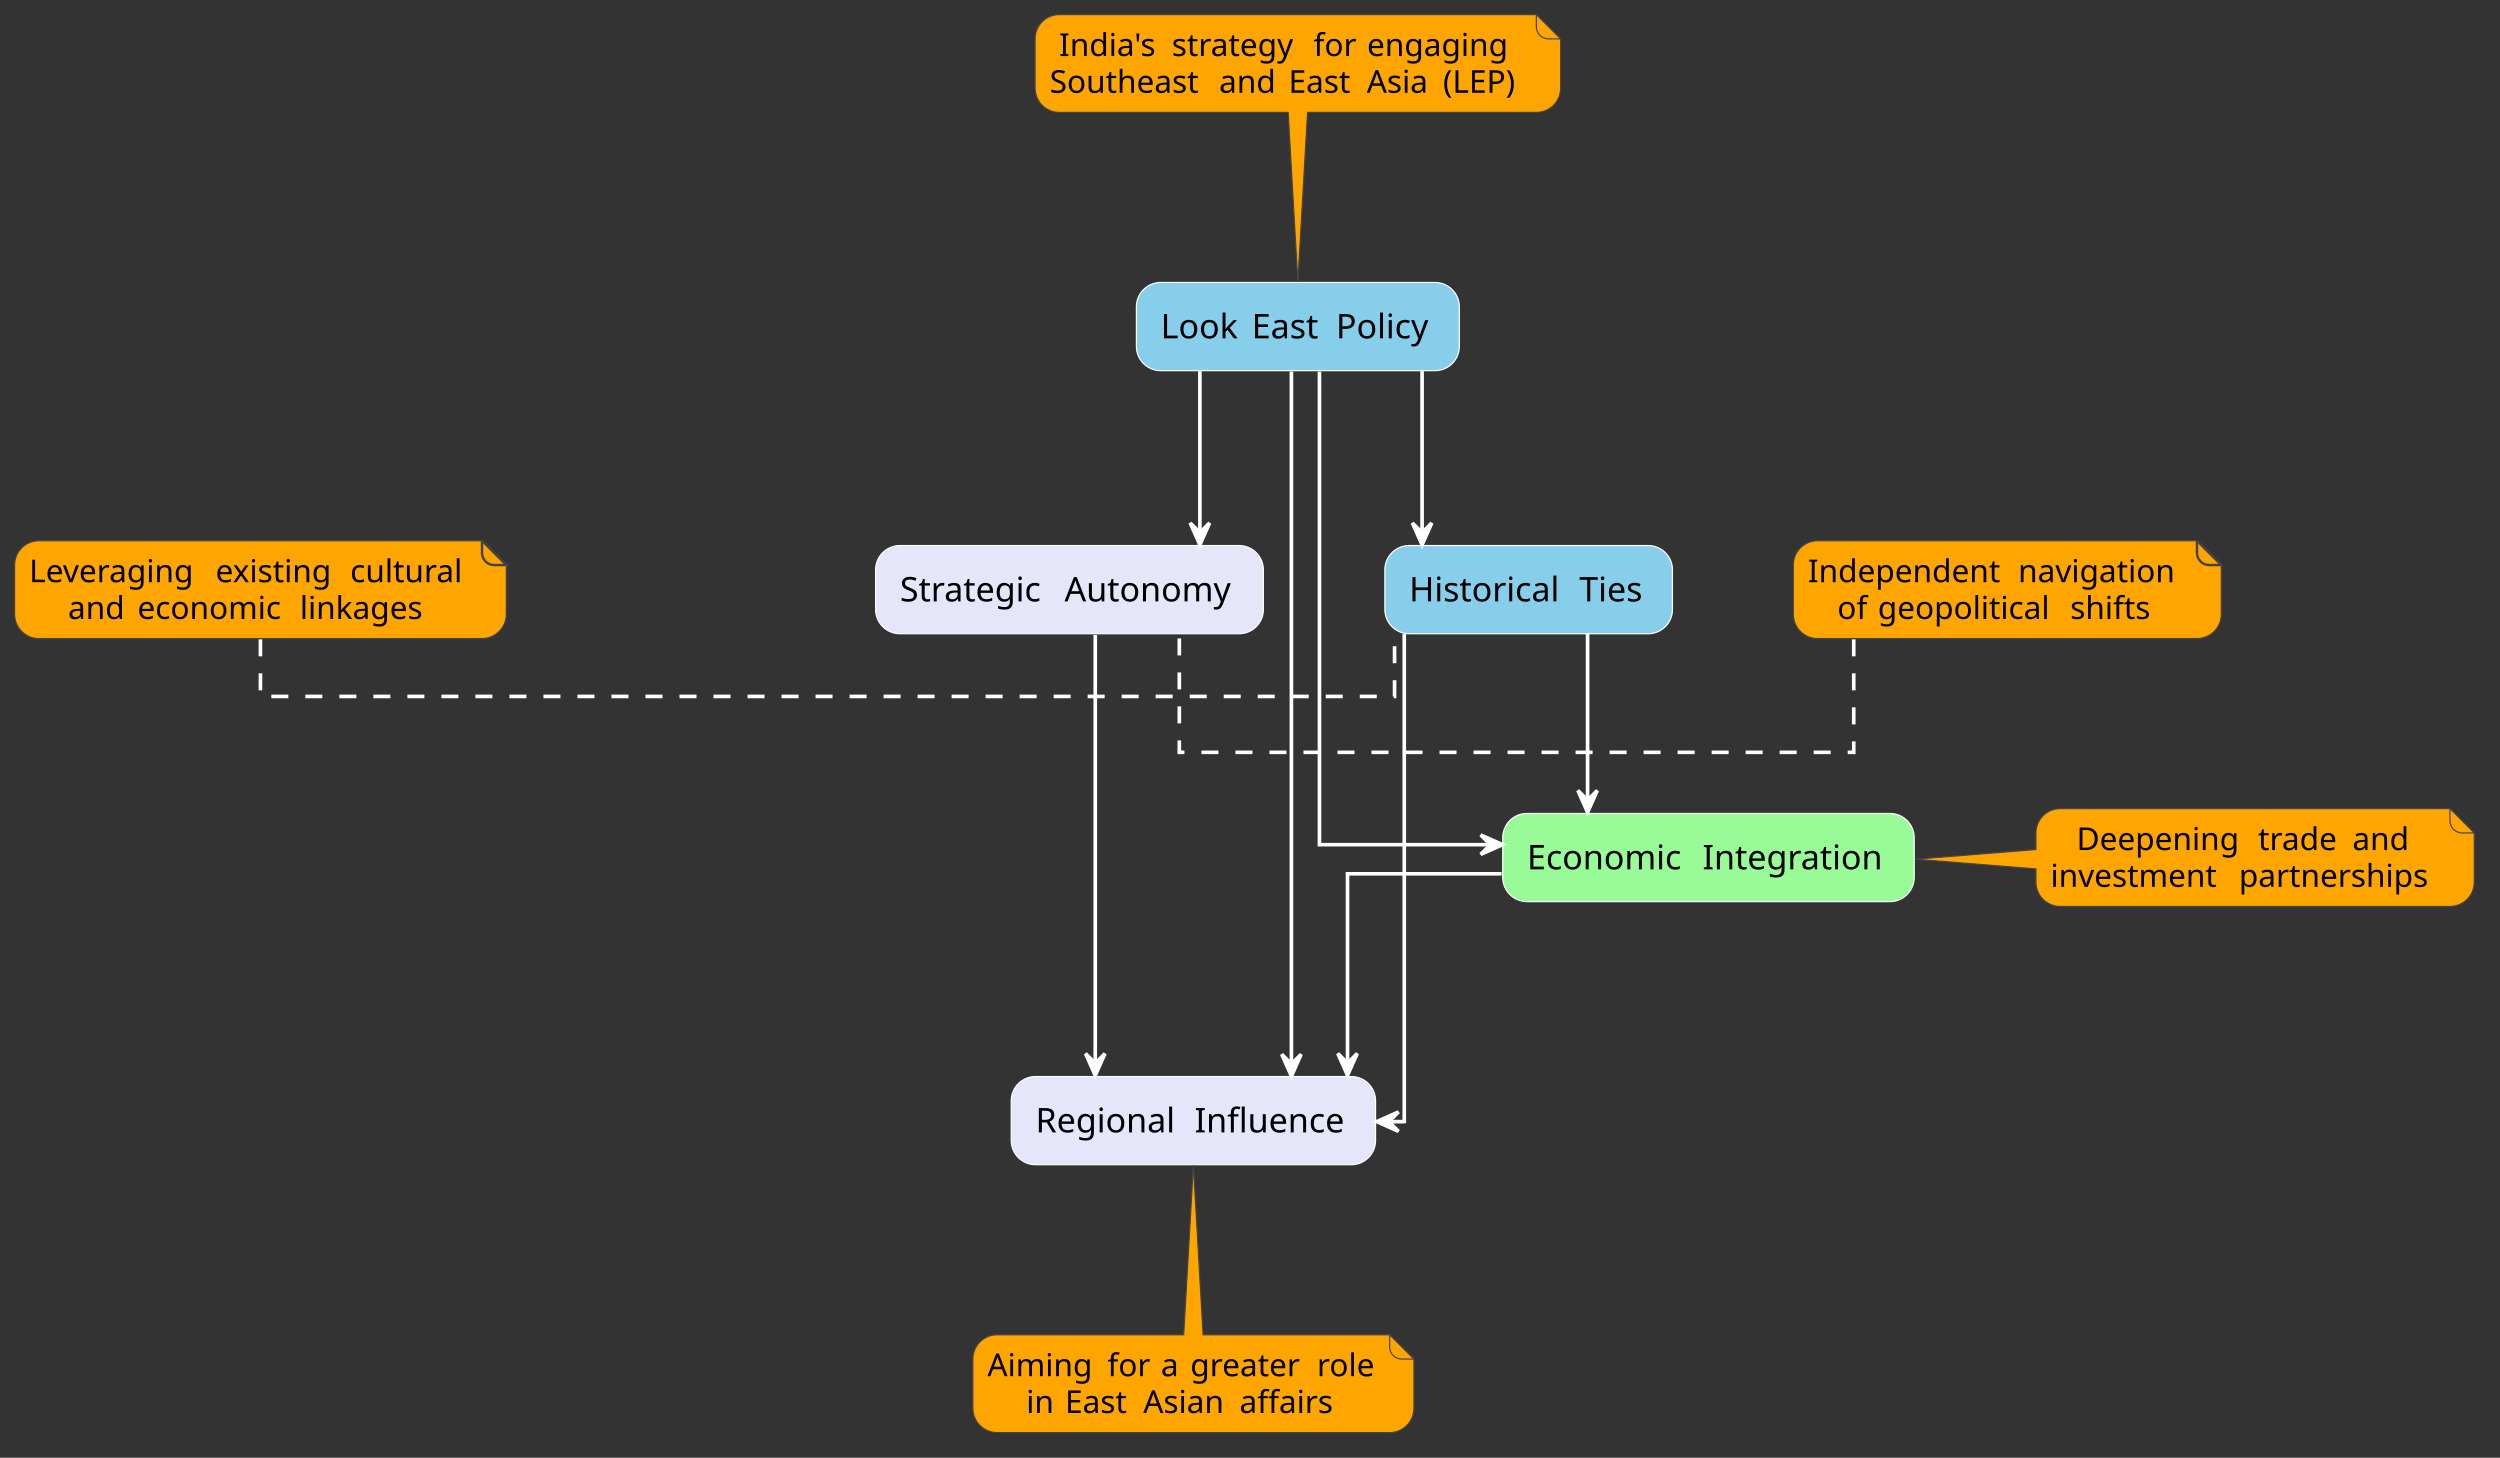
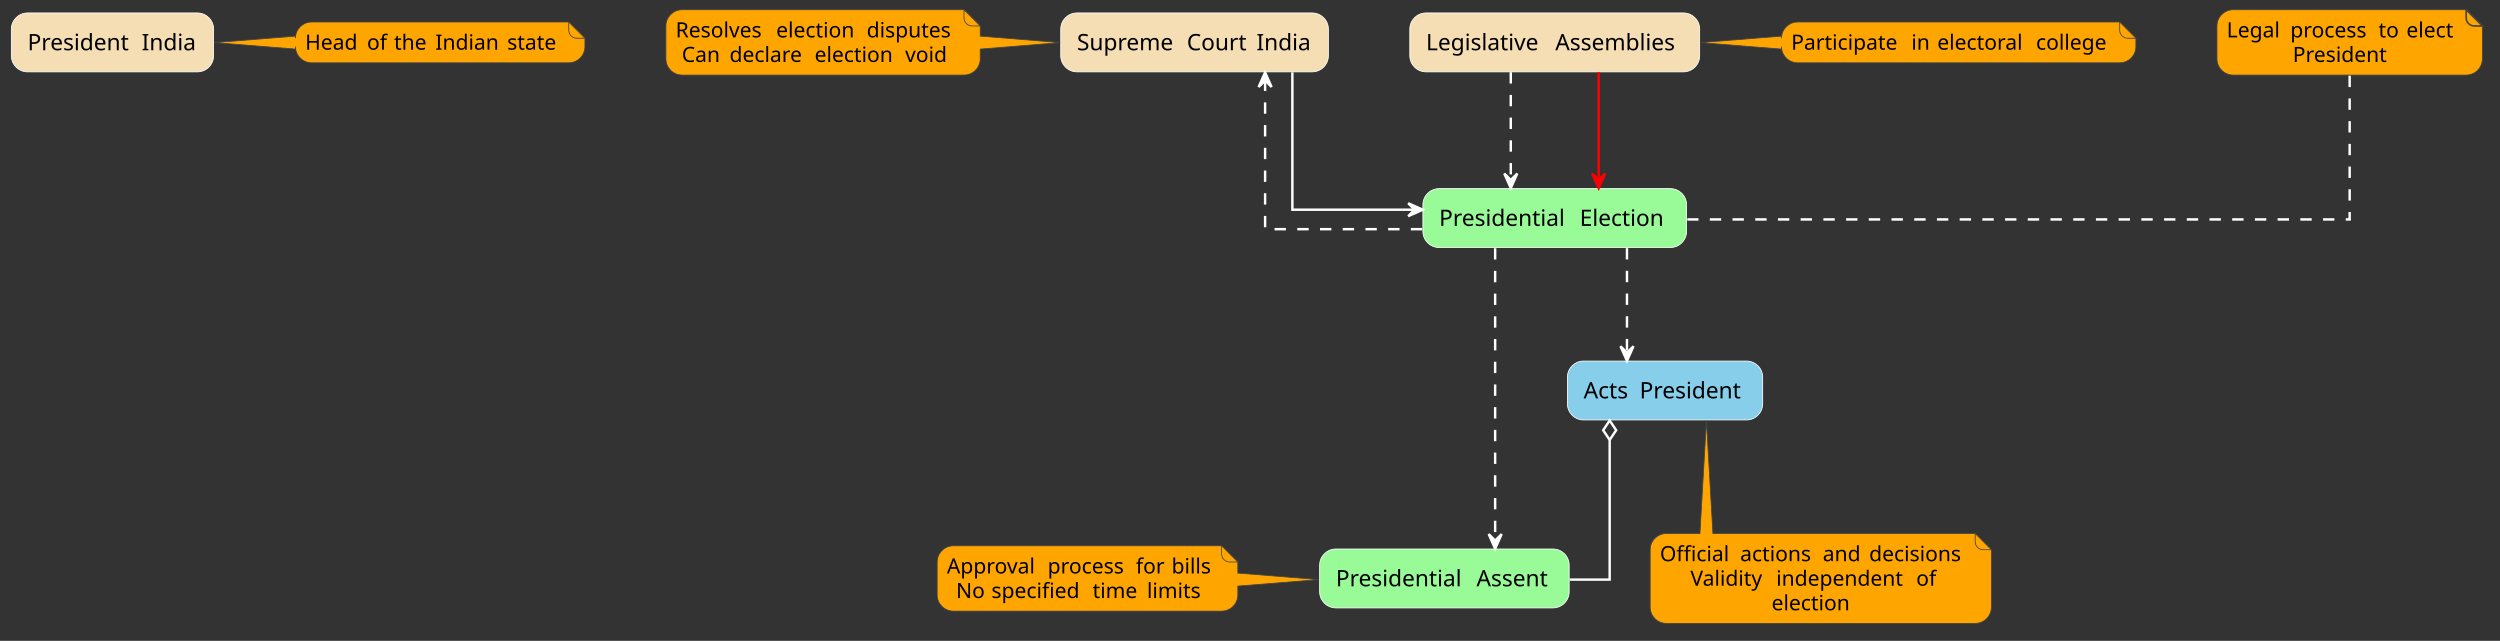
- <svg xmlns="http://www.w3.org/2000/svg" contentStyleType="text/css" data-diagram-type="CLASS" height="600px" preserveAspectRatio="none" style="width:1029px;height:600px;background:#333333;" version="1.1" viewBox="0 0 1029 600" width="1029px" zoomAndPan="magnify">
+ <svg xmlns="http://www.w3.org/2000/svg" contentStyleType="text/css" data-diagram-type="CLASS" height="395px" preserveAspectRatio="none" style="width:1541px;height:395px;background:#333333;" version="1.1" viewBox="0 0 1541 395" width="1541px" zoomAndPan="magnify">
  <defs />
  <g>
-     <rect fill="#333333" height="600" style="stroke:none;stroke-width:1;" width="1029" x="0" y="0" />
-     <g class="entity" data-entity="Look East Policy" data-source-line="23" data-uid="ent0002" id="entity_Look East Policy">
-       <rect fill="#87CEEB" height="36.297" rx="10" ry="10" style="stroke:#FFFFFF;stroke-width:0.5;" width="132.916" x="467.74" y="116.27" />
-       <text fill="#000000" font-family="Sans-Serif" font-size="14" lengthAdjust="spacing" textLength="33.038" x="477.74" y="139.265">Look</text>
-       <text fill="#000000" font-family="Sans-Serif" font-size="14" lengthAdjust="spacing" textLength="4.45" x="510.778" y="139.265"> </text>
-       <text fill="#000000" font-family="Sans-Serif" font-size="14" lengthAdjust="spacing" textLength="30.208" x="515.228" y="139.265">East</text>
-       <text fill="#000000" font-family="Sans-Serif" font-size="14" lengthAdjust="spacing" textLength="4.45" x="545.436" y="139.265"> </text>
-       <text fill="#000000" font-family="Sans-Serif" font-size="14" lengthAdjust="spacing" textLength="40.77" x="549.886" y="139.265">Policy</text>
+     <rect fill="#333333" height="395" style="stroke:none;stroke-width:1;" width="1541" x="0" y="0" />
+     <g class="entity" data-entity="President India" data-source-line="23" data-uid="ent0002" id="entity_President India">
+       <rect fill="#F5DEB3" height="36.297" rx="10" ry="10" style="stroke:#FFFFFF;stroke-width:0.5;" width="124.665" x="7" y="7.99" />
+       <text fill="#000000" font-family="Sans-Serif" font-size="14" lengthAdjust="spacing" textLength="65.857" x="17" y="30.985">President</text>
+       <text fill="#000000" font-family="Sans-Serif" font-size="14" lengthAdjust="spacing" textLength="4.45" x="82.857" y="30.985"> </text>
+       <text fill="#000000" font-family="Sans-Serif" font-size="14" lengthAdjust="spacing" textLength="34.357" x="87.308" y="30.985">India</text>
    </g>
-     <g class="entity" data-entity="Regional Influence" data-source-line="24" data-uid="ent0003" id="entity_Regional Influence">
-       <rect fill="#E6E6FA" height="36.297" rx="10" ry="10" style="stroke:#FFFFFF;stroke-width:0.5;" width="149.965" x="416.22" y="443.1" />
-       <text fill="#000000" font-family="Sans-Serif" font-size="14" lengthAdjust="spacing" textLength="61.024" x="426.22" y="466.095">Regional</text>
-       <text fill="#000000" font-family="Sans-Serif" font-size="14" lengthAdjust="spacing" textLength="4.45" x="487.244" y="466.095"> </text>
-       <text fill="#000000" font-family="Sans-Serif" font-size="14" lengthAdjust="spacing" textLength="64.49" x="491.695" y="466.095">Influence</text>
+     <g class="entity" data-entity="Supreme Court India" data-source-line="24" data-uid="ent0003" id="entity_Supreme Court India">
+       <rect fill="#F5DEB3" height="36.297" rx="10" ry="10" style="stroke:#FFFFFF;stroke-width:0.5;" width="164.983" x="653.84" y="7.99" />
+       <text fill="#000000" font-family="Sans-Serif" font-size="14" lengthAdjust="spacing" textLength="63.267" x="663.84" y="30.985">Supreme</text>
+       <text fill="#000000" font-family="Sans-Serif" font-size="14" lengthAdjust="spacing" textLength="4.45" x="727.107" y="30.985"> </text>
+       <text fill="#000000" font-family="Sans-Serif" font-size="14" lengthAdjust="spacing" textLength="38.459" x="731.557" y="30.985">Court</text>
+       <text fill="#000000" font-family="Sans-Serif" font-size="14" lengthAdjust="spacing" textLength="4.45" x="770.016" y="30.985"> </text>
+       <text fill="#000000" font-family="Sans-Serif" font-size="14" lengthAdjust="spacing" textLength="34.357" x="774.466" y="30.985">India</text>
    </g>
-     <g class="entity" data-entity="Historical Ties" data-source-line="25" data-uid="ent0004" id="entity_Historical Ties">
-       <rect fill="#87CEEB" height="36.297" rx="10" ry="10" style="stroke:#FFFFFF;stroke-width:0.5;" width="118.376" x="570.01" y="224.55" />
-       <text fill="#000000" font-family="Sans-Serif" font-size="14" lengthAdjust="spacing" textLength="65.577" x="580.01" y="247.545">Historical</text>
-       <text fill="#000000" font-family="Sans-Serif" font-size="14" lengthAdjust="spacing" textLength="4.45" x="645.587" y="247.545"> </text>
-       <text fill="#000000" font-family="Sans-Serif" font-size="14" lengthAdjust="spacing" textLength="28.349" x="650.037" y="247.545">Ties</text>
+     <g class="entity" data-entity="Legislative Assemblies" data-source-line="25" data-uid="ent0004" id="entity_Legislative Assemblies">
+       <rect fill="#F5DEB3" height="36.297" rx="10" ry="10" style="stroke:#FFFFFF;stroke-width:0.5;" width="178.669" x="869" y="7.99" />
+       <text fill="#000000" font-family="Sans-Serif" font-size="14" lengthAdjust="spacing" textLength="75.23" x="879" y="30.985">Legislative</text>
+       <text fill="#000000" font-family="Sans-Serif" font-size="14" lengthAdjust="spacing" textLength="4.45" x="954.23" y="30.985"> </text>
+       <text fill="#000000" font-family="Sans-Serif" font-size="14" lengthAdjust="spacing" textLength="78.989" x="958.68" y="30.985">Assemblies</text>
    </g>
-     <g class="entity" data-entity="Strategic Autonomy" data-source-line="26" data-uid="ent0005" id="entity_Strategic Autonomy">
-       <rect fill="#E6E6FA" height="36.297" rx="10" ry="10" style="stroke:#FFFFFF;stroke-width:0.5;" width="159.603" x="360.4" y="224.55" />
-       <text fill="#000000" font-family="Sans-Serif" font-size="14" lengthAdjust="spacing" textLength="63.287" x="370.4" y="247.545">Strategic</text>
-       <text fill="#000000" font-family="Sans-Serif" font-size="14" lengthAdjust="spacing" textLength="4.45" x="433.687" y="247.545"> </text>
-       <text fill="#000000" font-family="Sans-Serif" font-size="14" lengthAdjust="spacing" textLength="71.866" x="438.137" y="247.545">Autonomy</text>
+     <g class="entity" data-entity="Presidential Election" data-source-line="28" data-uid="ent0005" id="entity_Presidential Election">
+       <rect fill="#98FB98" height="36.297" rx="10" ry="10" style="stroke:#FFFFFF;stroke-width:0.5;" width="162.529" x="877.07" y="116.27" />
+       <text fill="#000000" font-family="Sans-Serif" font-size="14" lengthAdjust="spacing" textLength="82.216" x="887.07" y="139.265">Presidential</text>
+       <text fill="#000000" font-family="Sans-Serif" font-size="14" lengthAdjust="spacing" textLength="4.45" x="969.286" y="139.265"> </text>
+       <text fill="#000000" font-family="Sans-Serif" font-size="14" lengthAdjust="spacing" textLength="55.863" x="973.736" y="139.265">Election</text>
    </g>
-     <g class="entity" data-entity="Economic Integration" data-source-line="27" data-uid="ent0006" id="entity_Economic Integration">
-       <rect fill="#98FB98" height="36.297" rx="10" ry="10" style="stroke:#FFFFFF;stroke-width:0.5;" width="169.365" x="618.52" y="334.82" />
-       <text fill="#000000" font-family="Sans-Serif" font-size="14" lengthAdjust="spacing" textLength="67.772" x="628.52" y="357.815">Economic</text>
-       <text fill="#000000" font-family="Sans-Serif" font-size="14" lengthAdjust="spacing" textLength="4.45" x="696.292" y="357.815"> </text>
-       <text fill="#000000" font-family="Sans-Serif" font-size="14" lengthAdjust="spacing" textLength="77.144" x="700.742" y="357.815">Integration</text>
+     <g class="entity" data-entity="Presidential Assent" data-source-line="29" data-uid="ent0006" id="entity_Presidential Assent">
+       <rect fill="#98FB98" height="36.297" rx="10" ry="10" style="stroke:#FFFFFF;stroke-width:0.5;" width="153.807" x="813.43" y="338.41" />
+       <text fill="#000000" font-family="Sans-Serif" font-size="14" lengthAdjust="spacing" textLength="82.216" x="823.43" y="361.405">Presidential</text>
+       <text fill="#000000" font-family="Sans-Serif" font-size="14" lengthAdjust="spacing" textLength="4.45" x="905.646" y="361.405"> </text>
+       <text fill="#000000" font-family="Sans-Serif" font-size="14" lengthAdjust="spacing" textLength="47.141" x="910.096" y="361.405">Assent</text>
    </g>
-     <g class="entity" data-entity="GMN15" data-source-line="42" data-uid="ent0016" id="entity_GMN15">
-       <path d="M426.03,16 L426.03,36.266 A10,10 0 0 0 436.03,46.266 L530.2,46.266 L534.2,116.04 L538.2,46.266 L632.366,46.266 A10,10 0 0 0 642.366,36.266 L642.366,16 L632.366,6 L436.03,6 A10,10 0 0 0 426.03,16" fill="#FFA500" style="stroke:#444444;stroke-width:0.5;" />
-       <path d="M632.366,6 L632.366,11 A5,5 0 0 0 637.366,16 L642.366,16 L632.366,6" fill="#FFA500" style="stroke:#444444;stroke-width:0.5;" />
-       <text fill="#000000" font-family="Sans-Serif" font-size="13" lengthAdjust="spacing" textLength="42.25" x="435.921" y="23.067">India's</text>
-       <text fill="#000000" font-family="Sans-Serif" font-size="13" lengthAdjust="spacing" textLength="4.132" x="478.171" y="23.067"> </text>
-       <text fill="#000000" font-family="Sans-Serif" font-size="13" lengthAdjust="spacing" textLength="54.222" x="482.303" y="23.067">strategy</text>
-       <text fill="#000000" font-family="Sans-Serif" font-size="13" lengthAdjust="spacing" textLength="4.132" x="536.525" y="23.067"> </text>
-       <text fill="#000000" font-family="Sans-Serif" font-size="13" lengthAdjust="spacing" textLength="17.875" x="540.657" y="23.067">for</text>
-       <text fill="#000000" font-family="Sans-Serif" font-size="13" lengthAdjust="spacing" textLength="4.132" x="558.532" y="23.067"> </text>
-       <text fill="#000000" font-family="Sans-Serif" font-size="13" lengthAdjust="spacing" textLength="60.81" x="562.665" y="23.067">engaging</text>
-       <text fill="#000000" font-family="Sans-Serif" font-size="13" lengthAdjust="spacing" textLength="65.616" x="432.03" y="38.2">Southeast</text>
-       <text fill="#000000" font-family="Sans-Serif" font-size="13" lengthAdjust="spacing" textLength="4.132" x="497.646" y="38.2"> </text>
-       <text fill="#000000" font-family="Sans-Serif" font-size="13" lengthAdjust="spacing" textLength="24.457" x="501.778" y="38.2">and</text>
-       <text fill="#000000" font-family="Sans-Serif" font-size="13" lengthAdjust="spacing" textLength="4.132" x="526.236" y="38.2"> </text>
-       <text fill="#000000" font-family="Sans-Serif" font-size="13" lengthAdjust="spacing" textLength="28.05" x="530.368" y="38.2">East</text>
-       <text fill="#000000" font-family="Sans-Serif" font-size="13" lengthAdjust="spacing" textLength="4.132" x="558.418" y="38.2"> </text>
-       <text fill="#000000" font-family="Sans-Serif" font-size="13" lengthAdjust="spacing" textLength="27.244" x="562.551" y="38.2">Asia</text>
-       <text fill="#000000" font-family="Sans-Serif" font-size="13" lengthAdjust="spacing" textLength="4.132" x="589.795" y="38.2"> </text>
-       <text fill="#000000" font-family="Sans-Serif" font-size="13" lengthAdjust="spacing" textLength="33.44" x="593.927" y="38.2">(LEP)</text>
+     <g class="entity" data-entity="Acts President" data-source-line="32" data-uid="ent0007" id="entity_Acts President">
+       <rect fill="#87CEEB" height="36.297" rx="10" ry="10" style="stroke:#FFFFFF;stroke-width:0.5;" width="120.365" x="966.15" y="222.56" />
+       <text fill="#000000" font-family="Sans-Serif" font-size="14" lengthAdjust="spacing" textLength="30.058" x="976.15" y="245.555">Acts</text>
+       <text fill="#000000" font-family="Sans-Serif" font-size="14" lengthAdjust="spacing" textLength="4.45" x="1006.208" y="245.555"> </text>
+       <text fill="#000000" font-family="Sans-Serif" font-size="14" lengthAdjust="spacing" textLength="65.857" x="1010.658" y="245.555">President</text>
    </g>
-     <g class="entity" data-entity="GMN18" data-source-line="47" data-uid="ent0019" id="entity_GMN18">
-       <path d="M400.42,559.39 L400.42,579.656 A10,10 0 0 0 410.42,589.656 L571.971,589.656 A10,10 0 0 0 581.971,579.656 L581.971,559.39 L571.971,549.39 L495.2,549.39 L491.2,479.61 L487.2,549.39 L410.42,549.39 A10,10 0 0 0 400.42,559.39" fill="#FFA500" style="stroke:#444444;stroke-width:0.5;" />
-       <path d="M571.971,549.39 L571.971,554.39 A5,5 0 0 0 576.971,559.39 L581.971,559.39 L571.971,549.39" fill="#FFA500" style="stroke:#444444;stroke-width:0.5;" />
-       <text fill="#000000" font-family="Sans-Serif" font-size="13" lengthAdjust="spacing" textLength="45.272" x="406.42" y="566.457">Aiming</text>
-       <text fill="#000000" font-family="Sans-Serif" font-size="13" lengthAdjust="spacing" textLength="4.132" x="451.692" y="566.457"> </text>
-       <text fill="#000000" font-family="Sans-Serif" font-size="13" lengthAdjust="spacing" textLength="17.875" x="455.824" y="566.457">for</text>
-       <text fill="#000000" font-family="Sans-Serif" font-size="13" lengthAdjust="spacing" textLength="4.132" x="473.699" y="566.457"> </text>
-       <text fill="#000000" font-family="Sans-Serif" font-size="13" lengthAdjust="spacing" textLength="7.966" x="477.831" y="566.457">a</text>
-       <text fill="#000000" font-family="Sans-Serif" font-size="13" lengthAdjust="spacing" textLength="4.132" x="485.797" y="566.457"> </text>
-       <text fill="#000000" font-family="Sans-Serif" font-size="13" lengthAdjust="spacing" textLength="48.001" x="489.93" y="566.457">greater</text>
-       <text fill="#000000" font-family="Sans-Serif" font-size="13" lengthAdjust="spacing" textLength="4.132" x="537.931" y="566.457"> </text>
-       <text fill="#000000" font-family="Sans-Serif" font-size="13" lengthAdjust="spacing" textLength="24.908" x="542.063" y="566.457">role</text>
-       <text fill="#000000" font-family="Sans-Serif" font-size="13" lengthAdjust="spacing" textLength="11.851" x="422.397" y="581.59">in</text>
-       <text fill="#000000" font-family="Sans-Serif" font-size="13" lengthAdjust="spacing" textLength="4.132" x="434.248" y="581.59"> </text>
-       <text fill="#000000" font-family="Sans-Serif" font-size="13" lengthAdjust="spacing" textLength="28.05" x="438.38" y="581.59">East</text>
-       <text fill="#000000" font-family="Sans-Serif" font-size="13" lengthAdjust="spacing" textLength="4.132" x="466.431" y="581.59"> </text>
-       <text fill="#000000" font-family="Sans-Serif" font-size="13" lengthAdjust="spacing" textLength="35.483" x="470.563" y="581.59">Asian</text>
-       <text fill="#000000" font-family="Sans-Serif" font-size="13" lengthAdjust="spacing" textLength="4.132" x="506.046" y="581.59"> </text>
-       <text fill="#000000" font-family="Sans-Serif" font-size="13" lengthAdjust="spacing" textLength="40.815" x="510.179" y="581.59">affairs</text>
+     <g class="entity" data-entity="GMN15" data-source-line="45" data-uid="ent0016" id="entity_GMN15">
+       <path d="M182.1,23.57 L182.1,22.26 L132.14,26.26 L182.1,30.26 L182.1,28.703 A10,10 0 0 0 192.1,38.703 L350.56,38.703 A10,10 0 0 0 360.56,28.703 L360.56,23.57 L350.56,13.57 L192.1,13.57 A10,10 0 0 0 182.1,23.57" fill="#FFA500" style="stroke:#444444;stroke-width:0.5;" />
+       <path d="M350.56,13.57 L350.56,18.57 A5,5 0 0 0 355.56,23.57 L360.56,23.57 L350.56,13.57" fill="#FFA500" style="stroke:#444444;stroke-width:0.5;" />
+       <text fill="#000000" font-family="Sans-Serif" font-size="13" lengthAdjust="spacing" textLength="33.992" x="188.1" y="30.637">Head</text>
+       <text fill="#000000" font-family="Sans-Serif" font-size="13" lengthAdjust="spacing" textLength="4.132" x="222.092" y="30.637"> </text>
+       <text fill="#000000" font-family="Sans-Serif" font-size="13" lengthAdjust="spacing" textLength="12.53" x="226.224" y="30.637">of</text>
+       <text fill="#000000" font-family="Sans-Serif" font-size="13" lengthAdjust="spacing" textLength="4.132" x="238.754" y="30.637"> </text>
+       <text fill="#000000" font-family="Sans-Serif" font-size="13" lengthAdjust="spacing" textLength="21.334" x="242.887" y="30.637">the</text>
+       <text fill="#000000" font-family="Sans-Serif" font-size="13" lengthAdjust="spacing" textLength="4.132" x="264.221" y="30.637"> </text>
+       <text fill="#000000" font-family="Sans-Serif" font-size="13" lengthAdjust="spacing" textLength="40.143" x="268.353" y="30.637">Indian</text>
+       <text fill="#000000" font-family="Sans-Serif" font-size="13" lengthAdjust="spacing" textLength="4.132" x="308.496" y="30.637"> </text>
+       <text fill="#000000" font-family="Sans-Serif" font-size="13" lengthAdjust="spacing" textLength="32.932" x="312.628" y="30.637">state</text>
    </g>
-     <g class="entity" data-entity="GMN21" data-source-line="52" data-uid="ent0022" id="entity_GMN21">
-       <path d="M6,232.57 L6,252.836 A10,10 0 0 0 16,262.836 L198.397,262.836 A10,10 0 0 0 208.397,252.836 L208.397,232.57 L198.397,222.57 L16,222.57 A10,10 0 0 0 6,232.57" fill="#FFA500" style="stroke:#444444;stroke-width:0.5;" />
-       <path d="M198.397,222.57 L198.397,227.57 A5,5 0 0 0 203.397,232.57 L208.397,232.57 L198.397,222.57" fill="#FFA500" style="stroke:#444444;stroke-width:1;" />
-       <text fill="#000000" font-family="Sans-Serif" font-size="13" lengthAdjust="spacing" textLength="72.598" x="12" y="239.637">Leveraging</text>
-       <text fill="#000000" font-family="Sans-Serif" font-size="13" lengthAdjust="spacing" textLength="4.132" x="84.598" y="239.637"> </text>
-       <text fill="#000000" font-family="Sans-Serif" font-size="13" lengthAdjust="spacing" textLength="51.276" x="88.731" y="239.637">existing</text>
-       <text fill="#000000" font-family="Sans-Serif" font-size="13" lengthAdjust="spacing" textLength="4.132" x="140.007" y="239.637"> </text>
-       <text fill="#000000" font-family="Sans-Serif" font-size="13" lengthAdjust="spacing" textLength="49.258" x="144.139" y="239.637">cultural</text>
-       <text fill="#000000" font-family="Sans-Serif" font-size="13" lengthAdjust="spacing" textLength="24.457" x="27.99" y="254.77">and</text>
-       <text fill="#000000" font-family="Sans-Serif" font-size="13" lengthAdjust="spacing" textLength="4.132" x="52.447" y="254.77"> </text>
-       <text fill="#000000" font-family="Sans-Serif" font-size="13" lengthAdjust="spacing" textLength="62.715" x="56.58" y="254.77">economic</text>
-       <text fill="#000000" font-family="Sans-Serif" font-size="13" lengthAdjust="spacing" textLength="4.132" x="119.294" y="254.77"> </text>
-       <text fill="#000000" font-family="Sans-Serif" font-size="13" lengthAdjust="spacing" textLength="53.98" x="123.427" y="254.77">linkages</text>
+     <g class="entity" data-entity="GMN18" data-source-line="49" data-uid="ent0019" id="entity_GMN18">
+       <path d="M1366.53,16 L1366.53,36.266 A10,10 0 0 0 1376.53,46.266 L1520.143,46.266 A10,10 0 0 0 1530.143,36.266 L1530.143,16 L1520.143,6 L1376.53,6 A10,10 0 0 0 1366.53,16" fill="#FFA500" style="stroke:#444444;stroke-width:0.5;" />
+       <path d="M1520.143,6 L1520.143,11 A5,5 0 0 0 1525.143,16 L1530.143,16 L1520.143,6" fill="#FFA500" style="stroke:#444444;stroke-width:1;" />
+       <text fill="#000000" font-family="Sans-Serif" font-size="13" lengthAdjust="spacing" textLength="35.071" x="1372.53" y="23.067">Legal</text>
+       <text fill="#000000" font-family="Sans-Serif" font-size="13" lengthAdjust="spacing" textLength="4.132" x="1407.601" y="23.067"> </text>
+       <text fill="#000000" font-family="Sans-Serif" font-size="13" lengthAdjust="spacing" textLength="50.242" x="1411.733" y="23.067">process</text>
+       <text fill="#000000" font-family="Sans-Serif" font-size="13" lengthAdjust="spacing" textLength="4.132" x="1461.975" y="23.067"> </text>
+       <text fill="#000000" font-family="Sans-Serif" font-size="13" lengthAdjust="spacing" textLength="13.051" x="1466.107" y="23.067">to</text>
+       <text fill="#000000" font-family="Sans-Serif" font-size="13" lengthAdjust="spacing" textLength="4.132" x="1479.158" y="23.067"> </text>
+       <text fill="#000000" font-family="Sans-Serif" font-size="13" lengthAdjust="spacing" textLength="31.852" x="1483.29" y="23.067">elect</text>
+       <text fill="#000000" font-family="Sans-Serif" font-size="13" lengthAdjust="spacing" textLength="61.153" x="1413.26" y="38.2">President</text>
    </g>
-     <g class="entity" data-entity="GMN24" data-source-line="57" data-uid="ent0025" id="entity_GMN24">
-       <path d="M738.12,232.57 L738.12,252.836 A10,10 0 0 0 748.12,262.836 L904.282,262.836 A10,10 0 0 0 914.282,252.836 L914.282,232.57 L904.282,222.57 L748.12,222.57 A10,10 0 0 0 738.12,232.57" fill="#FFA500" style="stroke:#444444;stroke-width:0.5;" />
-       <path d="M904.282,222.57 L904.282,227.57 A5,5 0 0 0 909.282,232.57 L914.282,232.57 L904.282,222.57" fill="#FFA500" style="stroke:#444444;stroke-width:1;" />
-       <text fill="#000000" font-family="Sans-Serif" font-size="13" lengthAdjust="spacing" textLength="82.399" x="744.12" y="239.637">Independent</text>
-       <text fill="#000000" font-family="Sans-Serif" font-size="13" lengthAdjust="spacing" textLength="4.132" x="826.519" y="239.637"> </text>
-       <text fill="#000000" font-family="Sans-Serif" font-size="13" lengthAdjust="spacing" textLength="68.631" x="830.651" y="239.637">navigation</text>
-       <text fill="#000000" font-family="Sans-Serif" font-size="13" lengthAdjust="spacing" textLength="12.53" x="756.235" y="254.77">of</text>
-       <text fill="#000000" font-family="Sans-Serif" font-size="13" lengthAdjust="spacing" textLength="4.132" x="768.765" y="254.77"> </text>
-       <text fill="#000000" font-family="Sans-Serif" font-size="13" lengthAdjust="spacing" textLength="75.067" x="772.897" y="254.77">geopolitical</text>
-       <text fill="#000000" font-family="Sans-Serif" font-size="13" lengthAdjust="spacing" textLength="4.132" x="847.965" y="254.77"> </text>
-       <text fill="#000000" font-family="Sans-Serif" font-size="13" lengthAdjust="spacing" textLength="35.071" x="852.097" y="254.77">shifts</text>
+     <g class="entity" data-entity="GMN21" data-source-line="53" data-uid="ent0022" id="entity_GMN21">
+       <path d="M410.46,16 L410.46,36.266 A10,10 0 0 0 420.46,46.266 L594.212,46.266 A10,10 0 0 0 604.212,36.266 L604.212,30.26 L653.53,26.26 L604.212,22.26 L604.212,16 L594.212,6 L420.46,6 A10,10 0 0 0 410.46,16" fill="#FFA500" style="stroke:#444444;stroke-width:0.5;" />
+       <path d="M594.212,6 L594.212,11 A5,5 0 0 0 599.212,16 L604.212,16 L594.212,6" fill="#FFA500" style="stroke:#444444;stroke-width:0.5;" />
+       <text fill="#000000" font-family="Sans-Serif" font-size="13" lengthAdjust="spacing" textLength="57.834" x="416.46" y="23.067">Resolves</text>
+       <text fill="#000000" font-family="Sans-Serif" font-size="13" lengthAdjust="spacing" textLength="4.132" x="474.293" y="23.067"> </text>
+       <text fill="#000000" font-family="Sans-Serif" font-size="13" lengthAdjust="spacing" textLength="51.657" x="478.426" y="23.067">election</text>
+       <text fill="#000000" font-family="Sans-Serif" font-size="13" lengthAdjust="spacing" textLength="4.132" x="530.083" y="23.067"> </text>
+       <text fill="#000000" font-family="Sans-Serif" font-size="13" lengthAdjust="spacing" textLength="54.996" x="534.215" y="23.067">disputes</text>
+       <text fill="#000000" font-family="Sans-Serif" font-size="13" lengthAdjust="spacing" textLength="25.283" x="420.253" y="38.2">Can</text>
+       <text fill="#000000" font-family="Sans-Serif" font-size="13" lengthAdjust="spacing" textLength="4.132" x="445.535" y="38.2"> </text>
+       <text fill="#000000" font-family="Sans-Serif" font-size="13" lengthAdjust="spacing" textLength="48.318" x="449.668" y="38.2">declare</text>
+       <text fill="#000000" font-family="Sans-Serif" font-size="13" lengthAdjust="spacing" textLength="4.132" x="497.986" y="38.2"> </text>
+       <text fill="#000000" font-family="Sans-Serif" font-size="13" lengthAdjust="spacing" textLength="51.657" x="502.118" y="38.2">election</text>
+       <text fill="#000000" font-family="Sans-Serif" font-size="13" lengthAdjust="spacing" textLength="4.132" x="553.776" y="38.2"> </text>
+       <text fill="#000000" font-family="Sans-Serif" font-size="13" lengthAdjust="spacing" textLength="27.511" x="557.908" y="38.2">void</text>
    </g>
-     <g class="entity" data-entity="GMN27" data-source-line="62" data-uid="ent0028" id="entity_GMN27">
-       <path d="M837.98,342.83 L837.98,349.66 L788.26,353.66 L837.98,357.66 L837.98,363.096 A10,10 0 0 0 847.98,373.096 L1008.414,373.096 A10,10 0 0 0 1018.414,363.096 L1018.414,342.83 L1008.414,332.83 L847.98,332.83 A10,10 0 0 0 837.98,342.83" fill="#FFA500" style="stroke:#444444;stroke-width:0.5;" />
-       <path d="M1008.414,332.83 L1008.414,337.83 A5,5 0 0 0 1013.414,342.83 L1018.414,342.83 L1008.414,332.83" fill="#FFA500" style="stroke:#444444;stroke-width:0.5;" />
-       <text fill="#000000" font-family="Sans-Serif" font-size="13" lengthAdjust="spacing" textLength="70.599" x="854.707" y="349.897">Deepening</text>
-       <text fill="#000000" font-family="Sans-Serif" font-size="13" lengthAdjust="spacing" textLength="4.132" x="925.306" y="349.897"> </text>
-       <text fill="#000000" font-family="Sans-Serif" font-size="13" lengthAdjust="spacing" textLength="34.658" x="929.438" y="349.897">trade</text>
-       <text fill="#000000" font-family="Sans-Serif" font-size="13" lengthAdjust="spacing" textLength="4.132" x="964.097" y="349.897"> </text>
-       <text fill="#000000" font-family="Sans-Serif" font-size="13" lengthAdjust="spacing" textLength="24.457" x="968.229" y="349.897">and</text>
-       <text fill="#000000" font-family="Sans-Serif" font-size="13" lengthAdjust="spacing" textLength="73.411" x="843.98" y="365.03">investment</text>
-       <text fill="#000000" font-family="Sans-Serif" font-size="13" lengthAdjust="spacing" textLength="4.132" x="917.391" y="365.03"> </text>
-       <text fill="#000000" font-family="Sans-Serif" font-size="13" lengthAdjust="spacing" textLength="81.891" x="921.523" y="365.03">partnerships</text>
+     <g class="entity" data-entity="GMN24" data-source-line="58" data-uid="ent0025" id="entity_GMN24">
+       <path d="M1017.16,338.86 L1017.16,374.258 A10,10 0 0 0 1027.16,384.258 L1217.498,384.258 A10,10 0 0 0 1227.498,374.258 L1227.498,338.86 L1217.498,328.86 L1055.84,328.86 L1051.84,259.33 L1047.84,328.86 L1027.16,328.86 A10,10 0 0 0 1017.16,338.86" fill="#FFA500" style="stroke:#444444;stroke-width:0.5;" />
+       <path d="M1217.498,328.86 L1217.498,333.86 A5,5 0 0 0 1222.498,338.86 L1227.498,338.86 L1217.498,328.86" fill="#FFA500" style="stroke:#444444;stroke-width:0.5;" />
+       <text fill="#000000" font-family="Sans-Serif" font-size="13" lengthAdjust="spacing" textLength="45.335" x="1023.16" y="345.927">Official</text>
+       <text fill="#000000" font-family="Sans-Serif" font-size="13" lengthAdjust="spacing" textLength="4.132" x="1068.495" y="345.927"> </text>
+       <text fill="#000000" font-family="Sans-Serif" font-size="13" lengthAdjust="spacing" textLength="46.789" x="1072.627" y="345.927">actions</text>
+       <text fill="#000000" font-family="Sans-Serif" font-size="13" lengthAdjust="spacing" textLength="4.132" x="1119.416" y="345.927"> </text>
+       <text fill="#000000" font-family="Sans-Serif" font-size="13" lengthAdjust="spacing" textLength="24.457" x="1123.548" y="345.927">and</text>
+       <text fill="#000000" font-family="Sans-Serif" font-size="13" lengthAdjust="spacing" textLength="4.132" x="1148.006" y="345.927"> </text>
+       <text fill="#000000" font-family="Sans-Serif" font-size="13" lengthAdjust="spacing" textLength="60.36" x="1152.138" y="345.927">decisions</text>
+       <text fill="#000000" font-family="Sans-Serif" font-size="13" lengthAdjust="spacing" textLength="48.737" x="1041.975" y="361.06">Validity</text>
+       <text fill="#000000" font-family="Sans-Serif" font-size="13" lengthAdjust="spacing" textLength="4.132" x="1090.712" y="361.06"> </text>
+       <text fill="#000000" font-family="Sans-Serif" font-size="13" lengthAdjust="spacing" textLength="82.177" x="1094.844" y="361.06">independent</text>
+       <text fill="#000000" font-family="Sans-Serif" font-size="13" lengthAdjust="spacing" textLength="4.132" x="1177.021" y="361.06"> </text>
+       <text fill="#000000" font-family="Sans-Serif" font-size="13" lengthAdjust="spacing" textLength="12.53" x="1181.153" y="361.06">of</text>
+       <text fill="#000000" font-family="Sans-Serif" font-size="13" lengthAdjust="spacing" textLength="51.657" x="1092" y="376.192">election</text>
    </g>
-     <g class="link" data-entity-1="Look East Policy" data-entity-2="Regional Influence" data-source-line="30" data-uid="lnk7" id="link_Look East Policy_Regional Influence">
-       <path codeLine="30" d="M531.55,152.93 C531.55,210.45 531.55,379.69 531.55,436.94" fill="none" id="Look East Policy-to-Regional Influence" style="stroke:#FFFFFF;stroke-width:1.5;" />
-       <polygon fill="#FFFFFF" points="531.55,442.94,535.55,433.94,531.55,437.94,527.55,433.94,531.55,442.94" style="stroke:#FFFFFF;stroke-width:1.5;" />
+     <g class="entity" data-entity="GMN27" data-source-line="63" data-uid="ent0028" id="entity_GMN27">
+       <path d="M1098.09,23.57 L1098.09,22.26 L1047.88,26.26 L1098.09,30.26 L1098.09,28.703 A10,10 0 0 0 1108.09,38.703 L1306.572,38.703 A10,10 0 0 0 1316.572,28.703 L1316.572,23.57 L1306.572,13.57 L1108.09,13.57 A10,10 0 0 0 1098.09,23.57" fill="#FFA500" style="stroke:#444444;stroke-width:0.5;" />
+       <path d="M1306.572,13.57 L1306.572,18.57 A5,5 0 0 0 1311.572,23.57 L1316.572,23.57 L1306.572,13.57" fill="#FFA500" style="stroke:#444444;stroke-width:0.5;" />
+       <text fill="#000000" font-family="Sans-Serif" font-size="13" lengthAdjust="spacing" textLength="69.932" x="1104.09" y="30.637">Participate</text>
+       <text fill="#000000" font-family="Sans-Serif" font-size="13" lengthAdjust="spacing" textLength="4.132" x="1174.022" y="30.637"> </text>
+       <text fill="#000000" font-family="Sans-Serif" font-size="13" lengthAdjust="spacing" textLength="11.851" x="1178.155" y="30.637">in</text>
+       <text fill="#000000" font-family="Sans-Serif" font-size="13" lengthAdjust="spacing" textLength="4.132" x="1190.005" y="30.637"> </text>
+       <text fill="#000000" font-family="Sans-Serif" font-size="13" lengthAdjust="spacing" textLength="56.729" x="1194.138" y="30.637">electoral</text>
+       <text fill="#000000" font-family="Sans-Serif" font-size="13" lengthAdjust="spacing" textLength="4.132" x="1250.867" y="30.637"> </text>
+       <text fill="#000000" font-family="Sans-Serif" font-size="13" lengthAdjust="spacing" textLength="46.573" x="1254.999" y="30.637">college</text>
    </g>
-     <g class="link" data-entity-1="Look East Policy" data-entity-2="Strategic Autonomy" data-source-line="31" data-uid="lnk8" id="link_Look East Policy_Strategic Autonomy">
-       <path codeLine="31" d="M493.87,152.79 C493.87,172.7 493.87,198.29 493.87,218.24" fill="none" id="Look East Policy-to-Strategic Autonomy" style="stroke:#FFFFFF;stroke-width:1.5;" />
-       <polygon fill="#FFFFFF" points="493.87,224.24,497.87,215.24,493.87,219.24,489.87,215.24,493.87,224.24" style="stroke:#FFFFFF;stroke-width:1.5;" />
+     <g class="entity" data-entity="GMN30" data-source-line="67" data-uid="ent0031" id="entity_GMN30">
+       <path d="M577.66,346.43 L577.66,366.696 A10,10 0 0 0 587.66,376.696 L753.001,376.696 A10,10 0 0 0 763.001,366.696 L763.001,361.26 L812.95,357.26 L763.001,353.26 L763.001,346.43 L753.001,336.43 L587.66,336.43 A10,10 0 0 0 577.66,346.43" fill="#FFA500" style="stroke:#444444;stroke-width:0.5;" />
+       <path d="M753.001,336.43 L753.001,341.43 A5,5 0 0 0 758.001,346.43 L763.001,346.43 L753.001,336.43" fill="#FFA500" style="stroke:#444444;stroke-width:0.5;" />
+       <text fill="#000000" font-family="Sans-Serif" font-size="13" lengthAdjust="spacing" textLength="57.967" x="583.66" y="353.497">Approval</text>
+       <text fill="#000000" font-family="Sans-Serif" font-size="13" lengthAdjust="spacing" textLength="4.132" x="641.627" y="353.497"> </text>
+       <text fill="#000000" font-family="Sans-Serif" font-size="13" lengthAdjust="spacing" textLength="50.242" x="645.759" y="353.497">process</text>
+       <text fill="#000000" font-family="Sans-Serif" font-size="13" lengthAdjust="spacing" textLength="4.132" x="696.001" y="353.497"> </text>
+       <text fill="#000000" font-family="Sans-Serif" font-size="13" lengthAdjust="spacing" textLength="17.875" x="700.133" y="353.497">for</text>
+       <text fill="#000000" font-family="Sans-Serif" font-size="13" lengthAdjust="spacing" textLength="4.132" x="718.008" y="353.497"> </text>
+       <text fill="#000000" font-family="Sans-Serif" font-size="13" lengthAdjust="spacing" textLength="25.86" x="722.14" y="353.497">bills</text>
+       <text fill="#000000" font-family="Sans-Serif" font-size="13" lengthAdjust="spacing" textLength="17.678" x="589.313" y="368.63">No</text>
+       <text fill="#000000" font-family="Sans-Serif" font-size="13" lengthAdjust="spacing" textLength="4.132" x="606.991" y="368.63"> </text>
+       <text fill="#000000" font-family="Sans-Serif" font-size="13" lengthAdjust="spacing" textLength="58.221" x="611.123" y="368.63">specified</text>
+       <text fill="#000000" font-family="Sans-Serif" font-size="13" lengthAdjust="spacing" textLength="4.132" x="669.344" y="368.63"> </text>
+       <text fill="#000000" font-family="Sans-Serif" font-size="13" lengthAdjust="spacing" textLength="29.371" x="673.476" y="368.63">time</text>
+       <text fill="#000000" font-family="Sans-Serif" font-size="13" lengthAdjust="spacing" textLength="4.132" x="702.847" y="368.63"> </text>
+       <text fill="#000000" font-family="Sans-Serif" font-size="13" lengthAdjust="spacing" textLength="35.369" x="706.979" y="368.63">limits</text>
    </g>
-     <g class="link" data-entity-1="Look East Policy" data-entity-2="Economic Integration" data-source-line="32" data-uid="lnk9" id="link_Look East Policy_Economic Integration">
-       <path codeLine="32" d="M543.09,152.97 C543.09,204.85 543.09,347.66 543.09,347.66 C543.09,347.66 574.05,347.66 612.46,347.66" fill="none" id="Look East Policy-to-Economic Integration" style="stroke:#FFFFFF;stroke-width:1.5;" />
-       <polygon fill="#FFFFFF" points="618.46,347.66,609.46,343.66,613.46,347.66,609.46,351.66,618.46,347.66" style="stroke:#FFFFFF;stroke-width:1.5;" />
+     <g class="link" data-entity-1="Presidential Election" data-entity-2="Supreme Court India" data-source-line="35" data-uid="lnk8" id="link_Presidential Election_Supreme Court India">
+       <path codeLine="35" d="M876.65,141.26 C829.64,141.26 779.81,141.26 779.81,141.26 C779.81,141.26 779.81,83.17 779.81,50.63" fill="none" id="Presidential Election-to-Supreme Court India" style="stroke:#FFFFFF;stroke-width:1.5;stroke-dasharray:7.0,7.0;" />
+       <polygon fill="#FFFFFF" points="779.81,44.63,775.81,53.63,779.81,49.63,783.81,53.63,779.81,44.63" style="stroke:#FFFFFF;stroke-width:1.5;" />
    </g>
-     <g class="link" data-entity-1="Look East Policy" data-entity-2="Historical Ties" data-source-line="33" data-uid="lnk10" id="link_Look East Policy_Historical Ties">
-       <path codeLine="33" d="M585.33,152.79 C585.33,172.7 585.33,198.29 585.33,218.24" fill="none" id="Look East Policy-to-Historical Ties" style="stroke:#FFFFFF;stroke-width:1.5;" />
-       <polygon fill="#FFFFFF" points="585.33,224.24,589.33,215.24,585.33,219.24,581.33,215.24,585.33,224.24" style="stroke:#FFFFFF;stroke-width:1.5;" />
+     <g class="link" data-entity-1="Supreme Court India" data-entity-2="Presidential Election" data-source-line="36" data-uid="lnk9" id="link_Supreme Court India_Presidential Election">
+       <path codeLine="36" d="M796.62,44.57 C796.62,74.23 796.62,129.26 796.62,129.26 C796.62,129.26 830.73,129.26 871,129.26" fill="none" id="Supreme Court India-to-Presidential Election" style="stroke:#FFFFFF;stroke-width:1.5;" />
+       <polygon fill="#FFFFFF" points="877,129.26,868,125.26,872,129.26,868,133.26,877,129.26" style="stroke:#FFFFFF;stroke-width:1.5;" />
    </g>
-     <g class="link" data-entity-1="Strategic Autonomy" data-entity-2="Regional Influence" data-source-line="35" data-uid="lnk11" id="link_Strategic Autonomy_Regional Influence">
-       <path codeLine="35" d="M450.81,261.33 C450.81,302.62 450.81,395.41 450.81,436.66" fill="none" id="Strategic Autonomy-to-Regional Influence" style="stroke:#FFFFFF;stroke-width:1.5;" />
-       <polygon fill="#FFFFFF" points="450.81,442.66,454.81,433.66,450.81,437.66,446.81,433.66,450.81,442.66" style="stroke:#FFFFFF;stroke-width:1.5;" />
+     <g class="link" data-entity-1="Presidential Election" data-entity-2="Acts President" data-source-line="37" data-uid="lnk10" id="link_Presidential Election_Acts President">
+       <path codeLine="37" d="M1002.87,152.93 C1002.87,172.44 1002.87,196.98 1002.87,216.41" fill="none" id="Presidential Election-to-Acts President" style="stroke:#FFFFFF;stroke-width:1.5;stroke-dasharray:7.0,7.0;" />
+       <polygon fill="#FFFFFF" points="1002.87,222.41,1006.87,213.41,1002.87,217.41,998.87,213.41,1002.87,222.41" style="stroke:#FFFFFF;stroke-width:1.5;" />
    </g>
-     <g class="link" data-entity-1="Historical Ties" data-entity-2="Economic Integration" data-source-line="36" data-uid="lnk12" id="link_Historical Ties_Economic Integration">
-       <path codeLine="36" d="M653.45,260.91 C653.45,281.22 653.45,307.89 653.45,328.36" fill="none" id="Historical Ties-to-Economic Integration" style="stroke:#FFFFFF;stroke-width:1.5;" />
-       <polygon fill="#FFFFFF" points="653.45,334.36,657.45,325.36,653.45,329.36,649.45,325.36,653.45,334.36" style="stroke:#FFFFFF;stroke-width:1.5;" />
+     <g class="link" data-entity-1="Legislative Assemblies" data-entity-2="Presidential Election" data-source-line="38" data-uid="lnk11" id="link_Legislative Assemblies_Presidential Election">
+       <path codeLine="38" d="M931.24,44.5 C931.24,64.42 931.24,90.01 931.24,109.96" fill="none" id="Legislative Assemblies-to-Presidential Election" style="stroke:#FFFFFF;stroke-width:1.5;stroke-dasharray:7.0,7.0;" />
+       <polygon fill="#FFFFFF" points="931.24,115.96,935.24,106.96,931.24,110.96,927.24,106.96,931.24,115.96" style="stroke:#FFFFFF;stroke-width:1.5;" />
    </g>
-     <g class="link" data-entity-1="Historical Ties" data-entity-2="Regional Influence" data-source-line="37" data-uid="lnk13" id="link_Historical Ties_Regional Influence">
-       <path codeLine="37" d="M577.99,260.99 C577.99,313.62 577.99,461.66 577.99,461.66 C577.99,461.66 579.53,461.66 572.64,461.66" fill="none" id="Historical Ties-to-Regional Influence" style="stroke:#FFFFFF;stroke-width:1.5;" />
-       <polygon fill="#FFFFFF" points="566.64,461.66,575.64,465.66,571.64,461.66,575.64,457.66,566.64,461.66" style="stroke:#FFFFFF;stroke-width:1.5;" />
+     <g class="link" data-entity-1="Legislative Assemblies" data-entity-2="Presidential Election" data-source-line="39" data-uid="lnk12" id="link_Legislative Assemblies_Presidential Election">
+       <path codeLine="39" d="M985.42,44.5 C985.42,64.42 985.42,90.01 985.42,109.96" fill="none" id="Legislative Assemblies-to-Presidential Election-1" style="stroke:#FF0000;stroke-width:1.5;" />
+       <polygon fill="#FF0000" points="985.42,115.96,989.42,106.96,985.42,110.96,981.42,106.96,985.42,115.96" style="stroke:#FF0000;stroke-width:1.5;" />
    </g>
-     <g class="link" data-entity-1="Economic Integration" data-entity-2="Regional Influence" data-source-line="38" data-uid="lnk14" id="link_Economic Integration_Regional Influence">
-       <path codeLine="38" d="M618.07,359.66 C584.88,359.66 554.64,359.66 554.64,359.66 C554.64,359.66 554.64,407.29 554.64,436.61" fill="none" id="Economic Integration-to-Regional Influence" style="stroke:#FFFFFF;stroke-width:1.5;" />
-       <polygon fill="#FFFFFF" points="554.64,442.61,558.64,433.61,554.64,437.61,550.64,433.61,554.64,442.61" style="stroke:#FFFFFF;stroke-width:1.5;" />
+     <g class="link" data-entity-1="Acts President" data-entity-2="Presidential Assent" data-source-line="40" data-uid="lnk13" id="link_Acts President_Presidential Assent">
+       <path codeLine="40" d="M992.2,271.18 C992.2,304.04 992.2,357.26 992.2,357.26 C992.2,357.26 981.75,357.26 967.54,357.26" fill="none" id="Acts President-backto-Presidential Assent" style="stroke:#FFFFFF;stroke-width:1.5;" />
+       <polygon fill="none" points="992.2,259.18,988.2,265.18,992.2,271.18,996.2,265.18,992.2,259.18" style="stroke:#FFFFFF;stroke-width:1.5;" />
    </g>
-     <g class="link" data-entity-1="GMN21" data-entity-2="Historical Ties" data-source-line="52" data-uid="lnk23" id="link_GMN21_Historical Ties">
-       <path d="M107.2,263.14 C107.2,274.62 107.2,286.66 107.2,286.66 C107.2,286.66 574,286.66 574,286.66 C574,286.66 574,273.32 574,261.34" fill="none" id="GMN21-Historical Ties" style="stroke:#FFFFFF;stroke-width:1.5;stroke-dasharray:7.0,7.0;" />
+     <g class="link" data-entity-1="Presidential Election" data-entity-2="Presidential Assent" data-source-line="41" data-uid="lnk14" id="link_Presidential Election_Presidential Assent">
+       <path codeLine="41" d="M921.61,152.97 C921.61,194.89 921.61,290.49 921.61,332.21" fill="none" id="Presidential Election-to-Presidential Assent" style="stroke:#FFFFFF;stroke-width:1.5;stroke-dasharray:7.0,7.0;" />
+       <polygon fill="#FFFFFF" points="921.61,338.21,925.61,329.21,921.61,333.21,917.61,329.21,921.61,338.21" style="stroke:#FFFFFF;stroke-width:1.5;" />
    </g>
-     <g class="link" data-entity-1="GMN24" data-entity-2="Strategic Autonomy" data-source-line="57" data-uid="lnk26" id="link_GMN24_Strategic Autonomy">
-       <path d="M763,263.15 C763,282.85 763,309.66 763,309.66 C763,309.66 485.41,309.66 485.41,309.66 C485.41,309.66 485.41,280.82 485.41,261" fill="none" id="GMN24-Strategic Autonomy" style="stroke:#FFFFFF;stroke-width:1.5;stroke-dasharray:7.0,7.0;" />
+     <g class="link" data-entity-1="GMN18" data-entity-2="Presidential Election" data-source-line="49" data-uid="lnk20" id="link_GMN18_Presidential Election">
+       <path d="M1448.33,46.66 C1448.33,78.27 1448.33,135.26 1448.33,135.26 C1448.33,135.26 1179.48,135.26 1040.07,135.26" fill="none" id="GMN18-Presidential Election" style="stroke:#FFFFFF;stroke-width:1.5;stroke-dasharray:7.0,7.0;" />
    </g>
  </g>
</svg>
